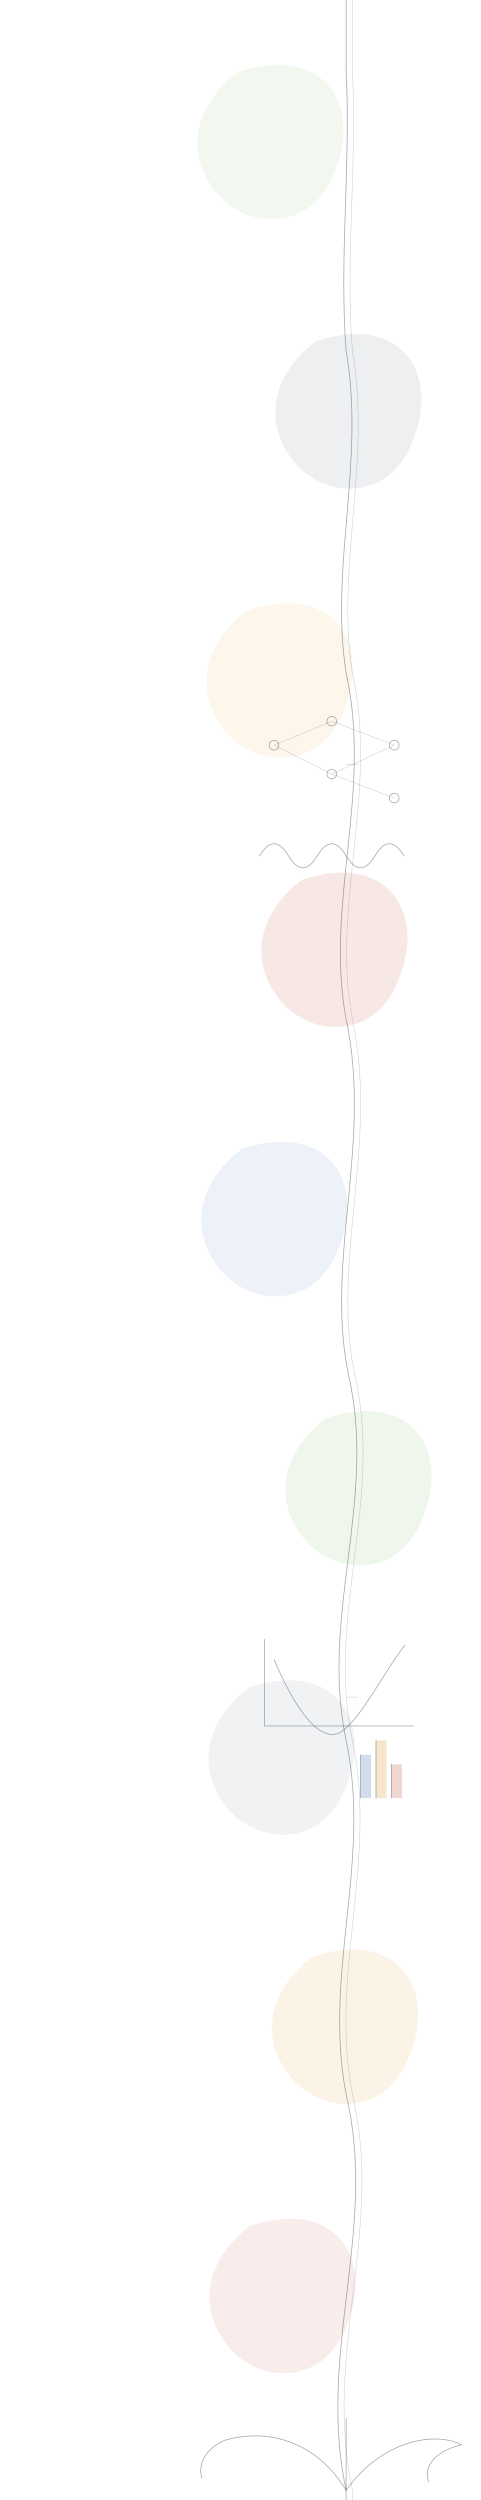
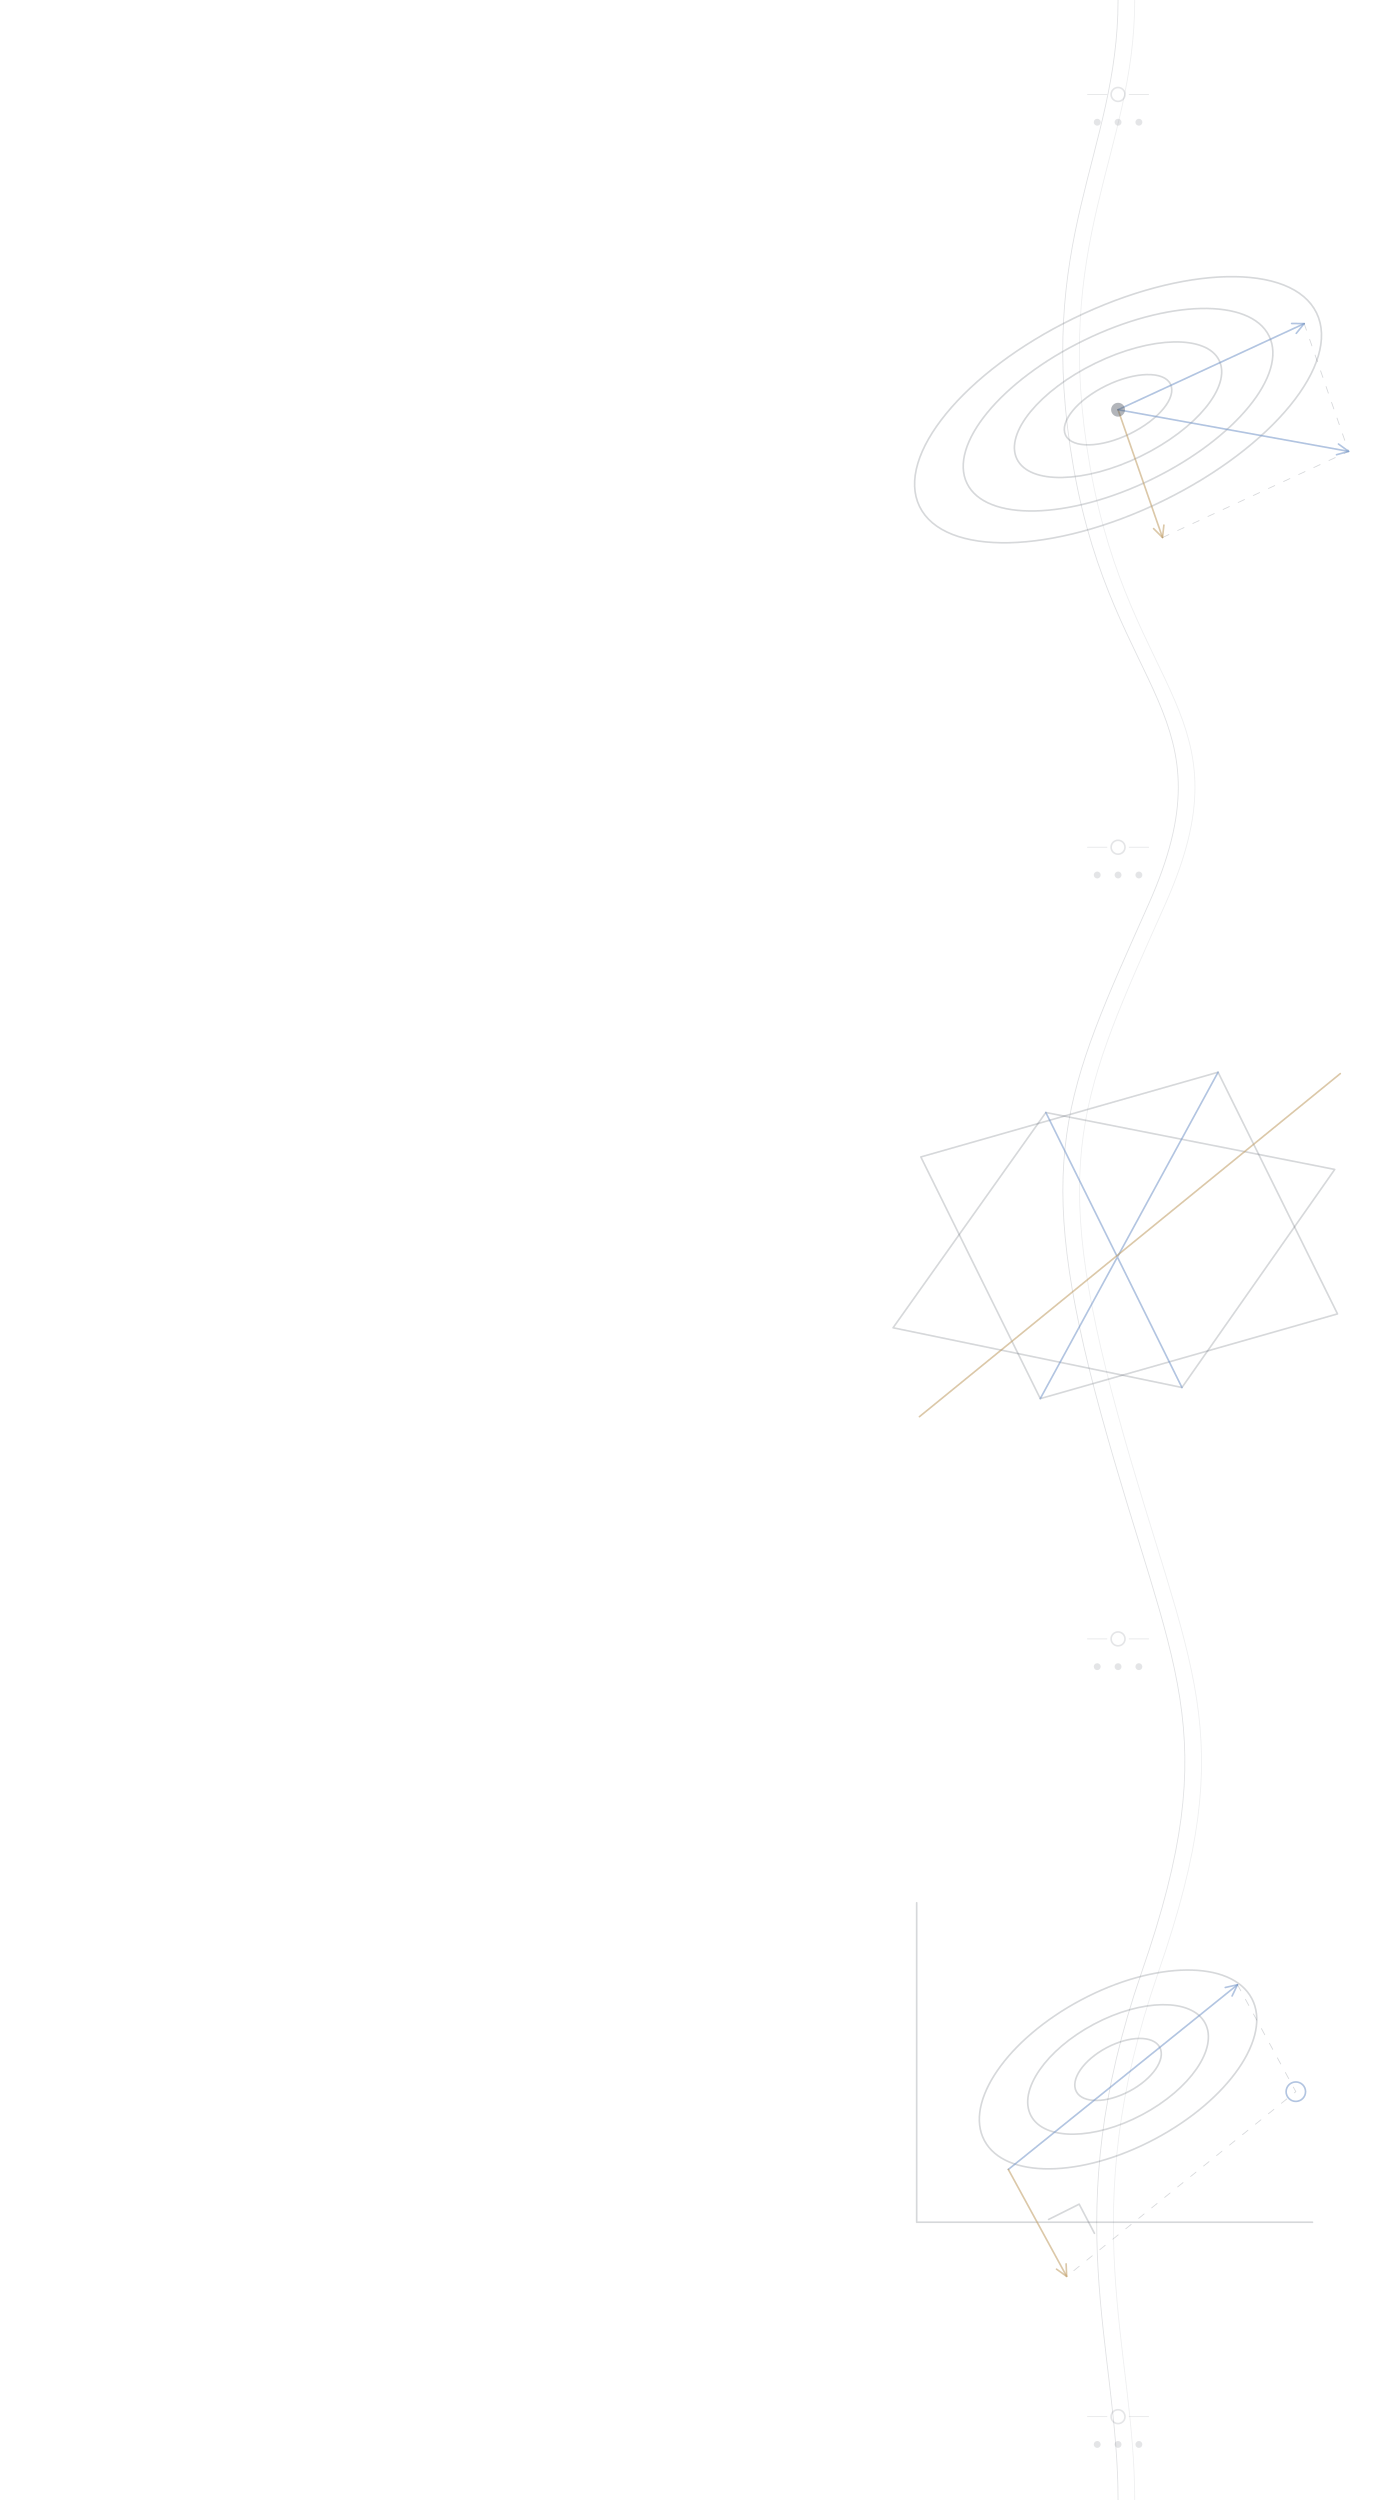
- <svg xmlns="http://www.w3.org/2000/svg" width="1000" height="5200" viewBox="0 0 1000 5200" preserveAspectRatio="none" fill="none">
+ <svg xmlns="http://www.w3.org/2000/svg" width="1000" height="1800" viewBox="0 0 1000 1800" fill="none">
  <style>.art-ink,
.art-ink-soft,
- .art-hair {
+ .art-hair,
+ .art-blue,
+ .art-gold {
  fill: none;
  vector-effect: non-scaling-stroke;
  stroke-linecap: round;
  stroke-linejoin: round;
}

.art-ink {
  stroke: rgba(38, 48, 62, .42);
  stroke-width: 1.6;
}

.art-ink-soft {
  stroke: rgba(38, 48, 62, .22);
  stroke-width: 1.2;
}

/* Hairline filigree — the finest lines (tree-rings, arcs, contours). */
.art-hair {
  stroke: rgba(38, 48, 62, .22);
  stroke-width: 0.6;
}

+ .art-blue, .art-gold {
+   stroke-width: 1.2;
+   stroke-opacity: .55;
+ }
+ 
+ .art-blue { stroke: #5a82be; }
+ .art-gold { stroke: #b28945; }
+ 
.art-fill-ink {
  fill: rgba(38, 48, 62, .42);
  stroke: none;
}

/* Stipple dots for organic growth. */
.art-dot {
  fill: rgba(38, 48, 62, .22);
  stroke: none;
}</style>
-   <g class="art-wash">
-     <g transform="translate(-205,20)">
-       <path d="M700 130 C 880 70 960 200 900 340 C 850 470 700 460 640 360 C 590 280 620 190 700 130 Z" fill="#8bbf6e" opacity="0.11" />
-     </g>
-     <g transform="translate(-43,580)">
-       <path d="M700 130 C 880 70 960 200 900 340 C 850 470 700 460 640 360 C 590 280 620 190 700 130 Z" fill="#7a8a9a" opacity="0.14" />
-     </g>
-     <g transform="translate(-186,1140)">
-       <path d="M700 130 C 880 70 960 200 900 340 C 850 470 700 460 640 360 C 590 280 620 190 700 130 Z" fill="#e0a94a" opacity="0.11" />
-     </g>
-     <g transform="translate(-72,1700)">
-       <path d="M700 130 C 880 70 960 200 900 340 C 850 470 700 460 640 360 C 590 280 620 190 700 130 Z" fill="#c85a46" opacity="0.14" />
-     </g>
-     <g transform="translate(-197,2260)">
-       <path d="M700 130 C 880 70 960 200 900 340 C 850 470 700 460 640 360 C 590 280 620 190 700 130 Z" fill="#5a82be" opacity="0.11" />
-     </g>
-     <g transform="translate(-22,2820)">
-       <path d="M700 130 C 880 70 960 200 900 340 C 850 470 700 460 640 360 C 590 280 620 190 700 130 Z" fill="#8bbf6e" opacity="0.14" />
-     </g>
-     <g transform="translate(-182,3380)">
-       <path d="M700 130 C 880 70 960 200 900 340 C 850 470 700 460 640 360 C 590 280 620 190 700 130 Z" fill="#7a8a9a" opacity="0.11" />
-     </g>
-     <g transform="translate(-50,3940)">
-       <path d="M700 130 C 880 70 960 200 900 340 C 850 470 700 460 640 360 C 590 280 620 190 700 130 Z" fill="#e0a94a" opacity="0.14" />
-     </g>
-     <g transform="translate(-180,4500)">
-       <path d="M700 130 C 880 70 960 200 900 340 C 850 470 700 460 640 360 C 590 280 620 190 700 130 Z" fill="#c85a46" opacity="0.11" />
-     </g>
+   <g transform="translate(0 0)" opacity=".65">
+     <path class="art-hair" d="M805 0C805 111 744 173 773 337S888 514 827 651S742 834 793 1019S883 1244 822 1420S805 1689 805 1800" />
  </g>
-   <path class="art-ink" d="M720 5180 C 660 4900 780 4650 725 4380 C 665 4120 775 3880 720 3620 C 665 3360 785 3120 725 2860 C 675 2620 775 2380 720 2120 C 675 1880 775 1650 720 1400 C 685 1180 760 960 720 730 C 705 540 730 340 720 150" />
-   <path class="art-ink-soft" d="M733 5180 C 673 4900 793 4650 738 4380 C 678 4120 788 3880 733 3620 C 678 3360 798 3120 738 2860 C 688 2620 788 2380 733 2120 C 688 1880 788 1650 733 1400 C 698 1180 773 960 733 730 C 718 540 743 340 733 150" />
-   <g transform="translate(690,1590)">
-     <circle class="art-ink" cx="-120" cy="-40" r="10" />
-     <circle class="art-ink" cx="0" cy="-90" r="10" />
-     <circle class="art-ink" cx="0" cy="20" r="10" />
-     <circle class="art-ink" cx="130" cy="-40" r="10" />
-     <circle class="art-ink" cx="130" cy="70" r="10" />
-     <path class="art-ink-soft" d="M-120 -40 L0 -90 M-120 -40 L0 20 M0 -90 L130 -40 M0 20 L130 -40 M0 20 L130 70" />
-     <path class="art-ink" d="M-150 190 q 30 -50 60 0 t 60 0 t 60 0 t 60 0 t 60 0" />
+   <g transform="translate(12 0)" opacity=".35">
+     <path class="art-hair" d="M805 0C805 111 744 173 773 337S888 514 827 651S742 834 793 1019S883 1244 822 1420S805 1689 805 1800" />
  </g>
-   <g transform="translate(690,3530)">
-     <path class="art-ink" d="M-140 -120 V 60 H 170" />
-     <path class="art-ink" d="M-120 -78 C -60 62 -12 92 20 72 C 62 44 112 -58 152 -108" />
-     <rect x="60" y="120" width="22" height="90" fill="#5a82be" fill-opacity=".28" />
-     <rect x="92" y="90" width="22" height="120" fill="#e0a94a" fill-opacity=".28" />
-     <rect x="124" y="140" width="22" height="70" fill="#c85a46" fill-opacity=".25" />
-     <path class="art-ink" d="M60 120 v 90 M92 90 v 120 M124 140 v 70" />
+   <g transform="translate(805 68)" opacity=".55">
+     <circle class="art-ink-soft" cx="0" cy="0" r="5" />
+     <path class="art-hair" d="M-22 0L-8 0" />
+     <path class="art-hair" d="M8 0L22 0" />
+     <circle class="art-dot" cx="-15" cy="20" r="2.5" />
+     <circle class="art-dot" cx="0" cy="20" r="2.5" />
+     <circle class="art-dot" cx="15" cy="20" r="2.5" />
  </g>
-   <g class="art-ink-soft">
-     <path d="M745 1590 C 720 1590 710 1590 730 1590" />
-     <path d="M745 3530 C 720 3530 710 3530 730 3530" />
+   <g transform="translate(805 610)" opacity=".55">
+     <circle class="art-ink-soft" cx="0" cy="0" r="5" />
+     <path class="art-hair" d="M-22 0L-8 0" />
+     <path class="art-hair" d="M8 0L22 0" />
+     <circle class="art-dot" cx="-15" cy="20" r="2.5" />
+     <circle class="art-dot" cx="0" cy="20" r="2.5" />
+     <circle class="art-dot" cx="15" cy="20" r="2.5" />
  </g>
-   <path class="art-ink" d="M720 5180 C 660 5080 560 5050 470 5075 M720 5180 C 790 5080 900 5055 960 5085 M720 5180 C 720 5100 720 5060 720 5030 M470 5075 C 430 5090 410 5125 420 5155 M960 5085 C 900 5100 880 5135 892 5162" />
-   <path class="art-ink" d="M720 0V150 M720 5180V5200" />
-   <path class="art-ink-soft" d="M733 0V150 M733 5180V5200" />
+   <g transform="translate(805 1180)" opacity=".55">
+     <circle class="art-ink-soft" cx="0" cy="0" r="5" />
+     <path class="art-hair" d="M-22 0L-8 0" />
+     <path class="art-hair" d="M8 0L22 0" />
+     <circle class="art-dot" cx="-15" cy="20" r="2.5" />
+     <circle class="art-dot" cx="0" cy="20" r="2.5" />
+     <circle class="art-dot" cx="15" cy="20" r="2.5" />
+   </g>
+   <g transform="translate(805 1740)" opacity=".55">
+     <circle class="art-ink-soft" cx="0" cy="0" r="5" />
+     <path class="art-hair" d="M-22 0L-8 0" />
+     <path class="art-hair" d="M8 0L22 0" />
+     <circle class="art-dot" cx="-15" cy="20" r="2.5" />
+     <circle class="art-dot" cx="0" cy="20" r="2.5" />
+     <circle class="art-dot" cx="15" cy="20" r="2.5" />
+   </g>
+   <g transform="translate(805 295)" opacity=".85">
+     <ellipse class="art-ink-soft" cx="0" cy="0" rx="159" ry="73.14" transform="rotate(-26 0 0)" />
+     <ellipse class="art-ink-soft" cx="0" cy="0" rx="121" ry="55.66" transform="rotate(-26 0 0)" />
+     <ellipse class="art-ink-soft" cx="0" cy="0" rx="81" ry="37.26" transform="rotate(-26 0 0)" />
+     <ellipse class="art-ink-soft" cx="0" cy="0" rx="42" ry="19.32" transform="rotate(-26 0 0)" />
+     <path class="art-blue" d="M0 0L134 -62" />
+     <path class="art-blue" d="M128.3 -55.0L134 -62L125.0 -62.1" />
+     <path class="art-gold" d="M0 0L32 92" />
+     <path class="art-gold" d="M25.6 85.6L32 92L33.0 83.1" />
+     <path class="art-hair" d="M134-62L166 30 32 92" stroke-dasharray="5 7" />
+     <path class="art-blue" d="M0 0L166 30" />
+     <path class="art-blue" d="M157.3 32.4L166 30L158.7 24.7" />
+     <circle class="art-fill-ink" cx="0" cy="0" r="5" />
+   </g>
+   <g transform="translate(805 890)" opacity=".85">
+     <path class="art-ink-soft" d="M-162 66L-52-89 156-48 46 109Z" />
+     <path class="art-ink-soft" d="M-142-57L-56 117 158 56 72-118Z" />
+     <path class="art-blue" d="M-52-89L46 109M72-118L-56 117" />
+     <path class="art-gold" d="M-143 130L160-117" />
+   </g>
+   <g transform="translate(805 1490)" opacity=".85">
+     <path class="art-ink-soft" d="M-145 -120V110H140" />
+     <ellipse class="art-ink-soft" cx="0" cy="0" rx="109" ry="56.68" transform="rotate(-28 0 0)" />
+     <ellipse class="art-ink-soft" cx="0" cy="0" rx="71" ry="36.92" transform="rotate(-28 0 0)" />
+     <ellipse class="art-ink-soft" cx="0" cy="0" rx="34" ry="17.68" transform="rotate(-28 0 0)" />
+     <path class="art-blue" d="M-79 72L86 -61" />
+     <path class="art-blue" d="M82.1 -52.9L86 -61L77.2 -59.0" />
+     <path class="art-hair" d="M86-61L128 16-37 149" stroke-dasharray="5 7" />
+     <path class="art-gold" d="M-79 72L-37 149" />
+     <path class="art-gold" d="M-44.3 143.8L-37 149L-37.4 140.0" />
+     <path class="art-ink-soft" d="M-50 108l22-11 11 21" />
+     <circle class="art-blue" cx="128" cy="16" r="7" />
+   </g>
</svg>
